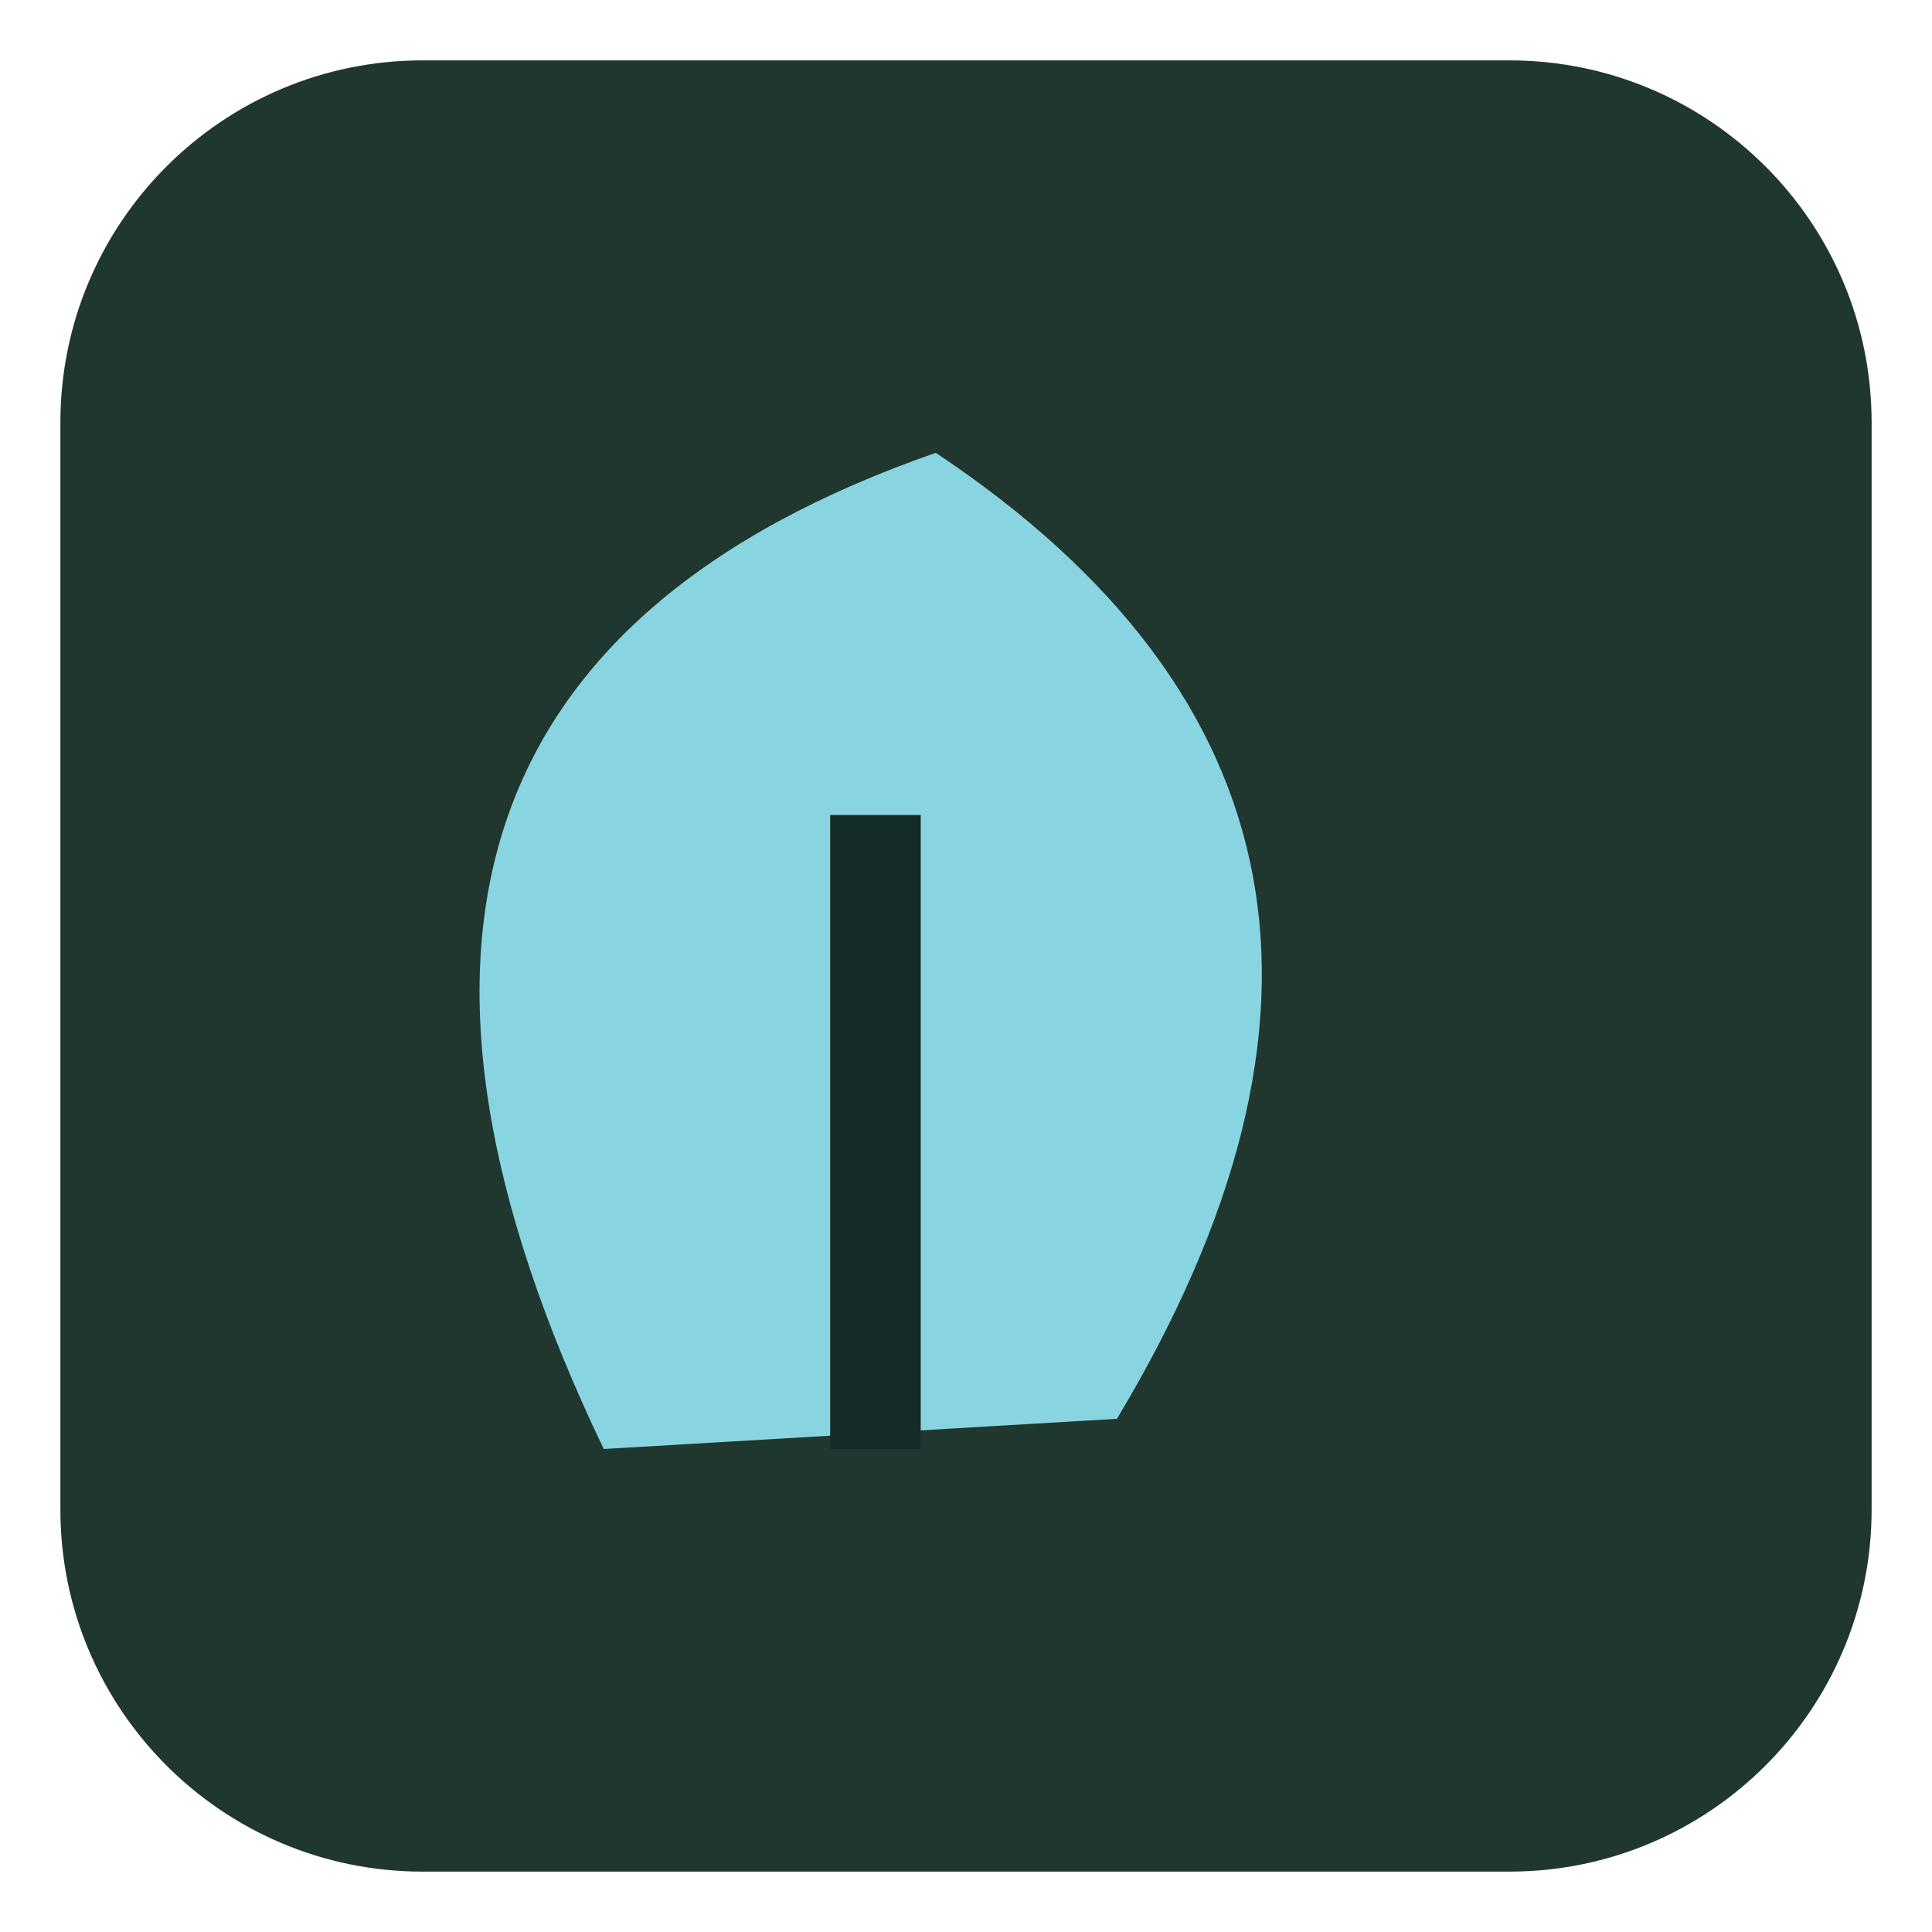
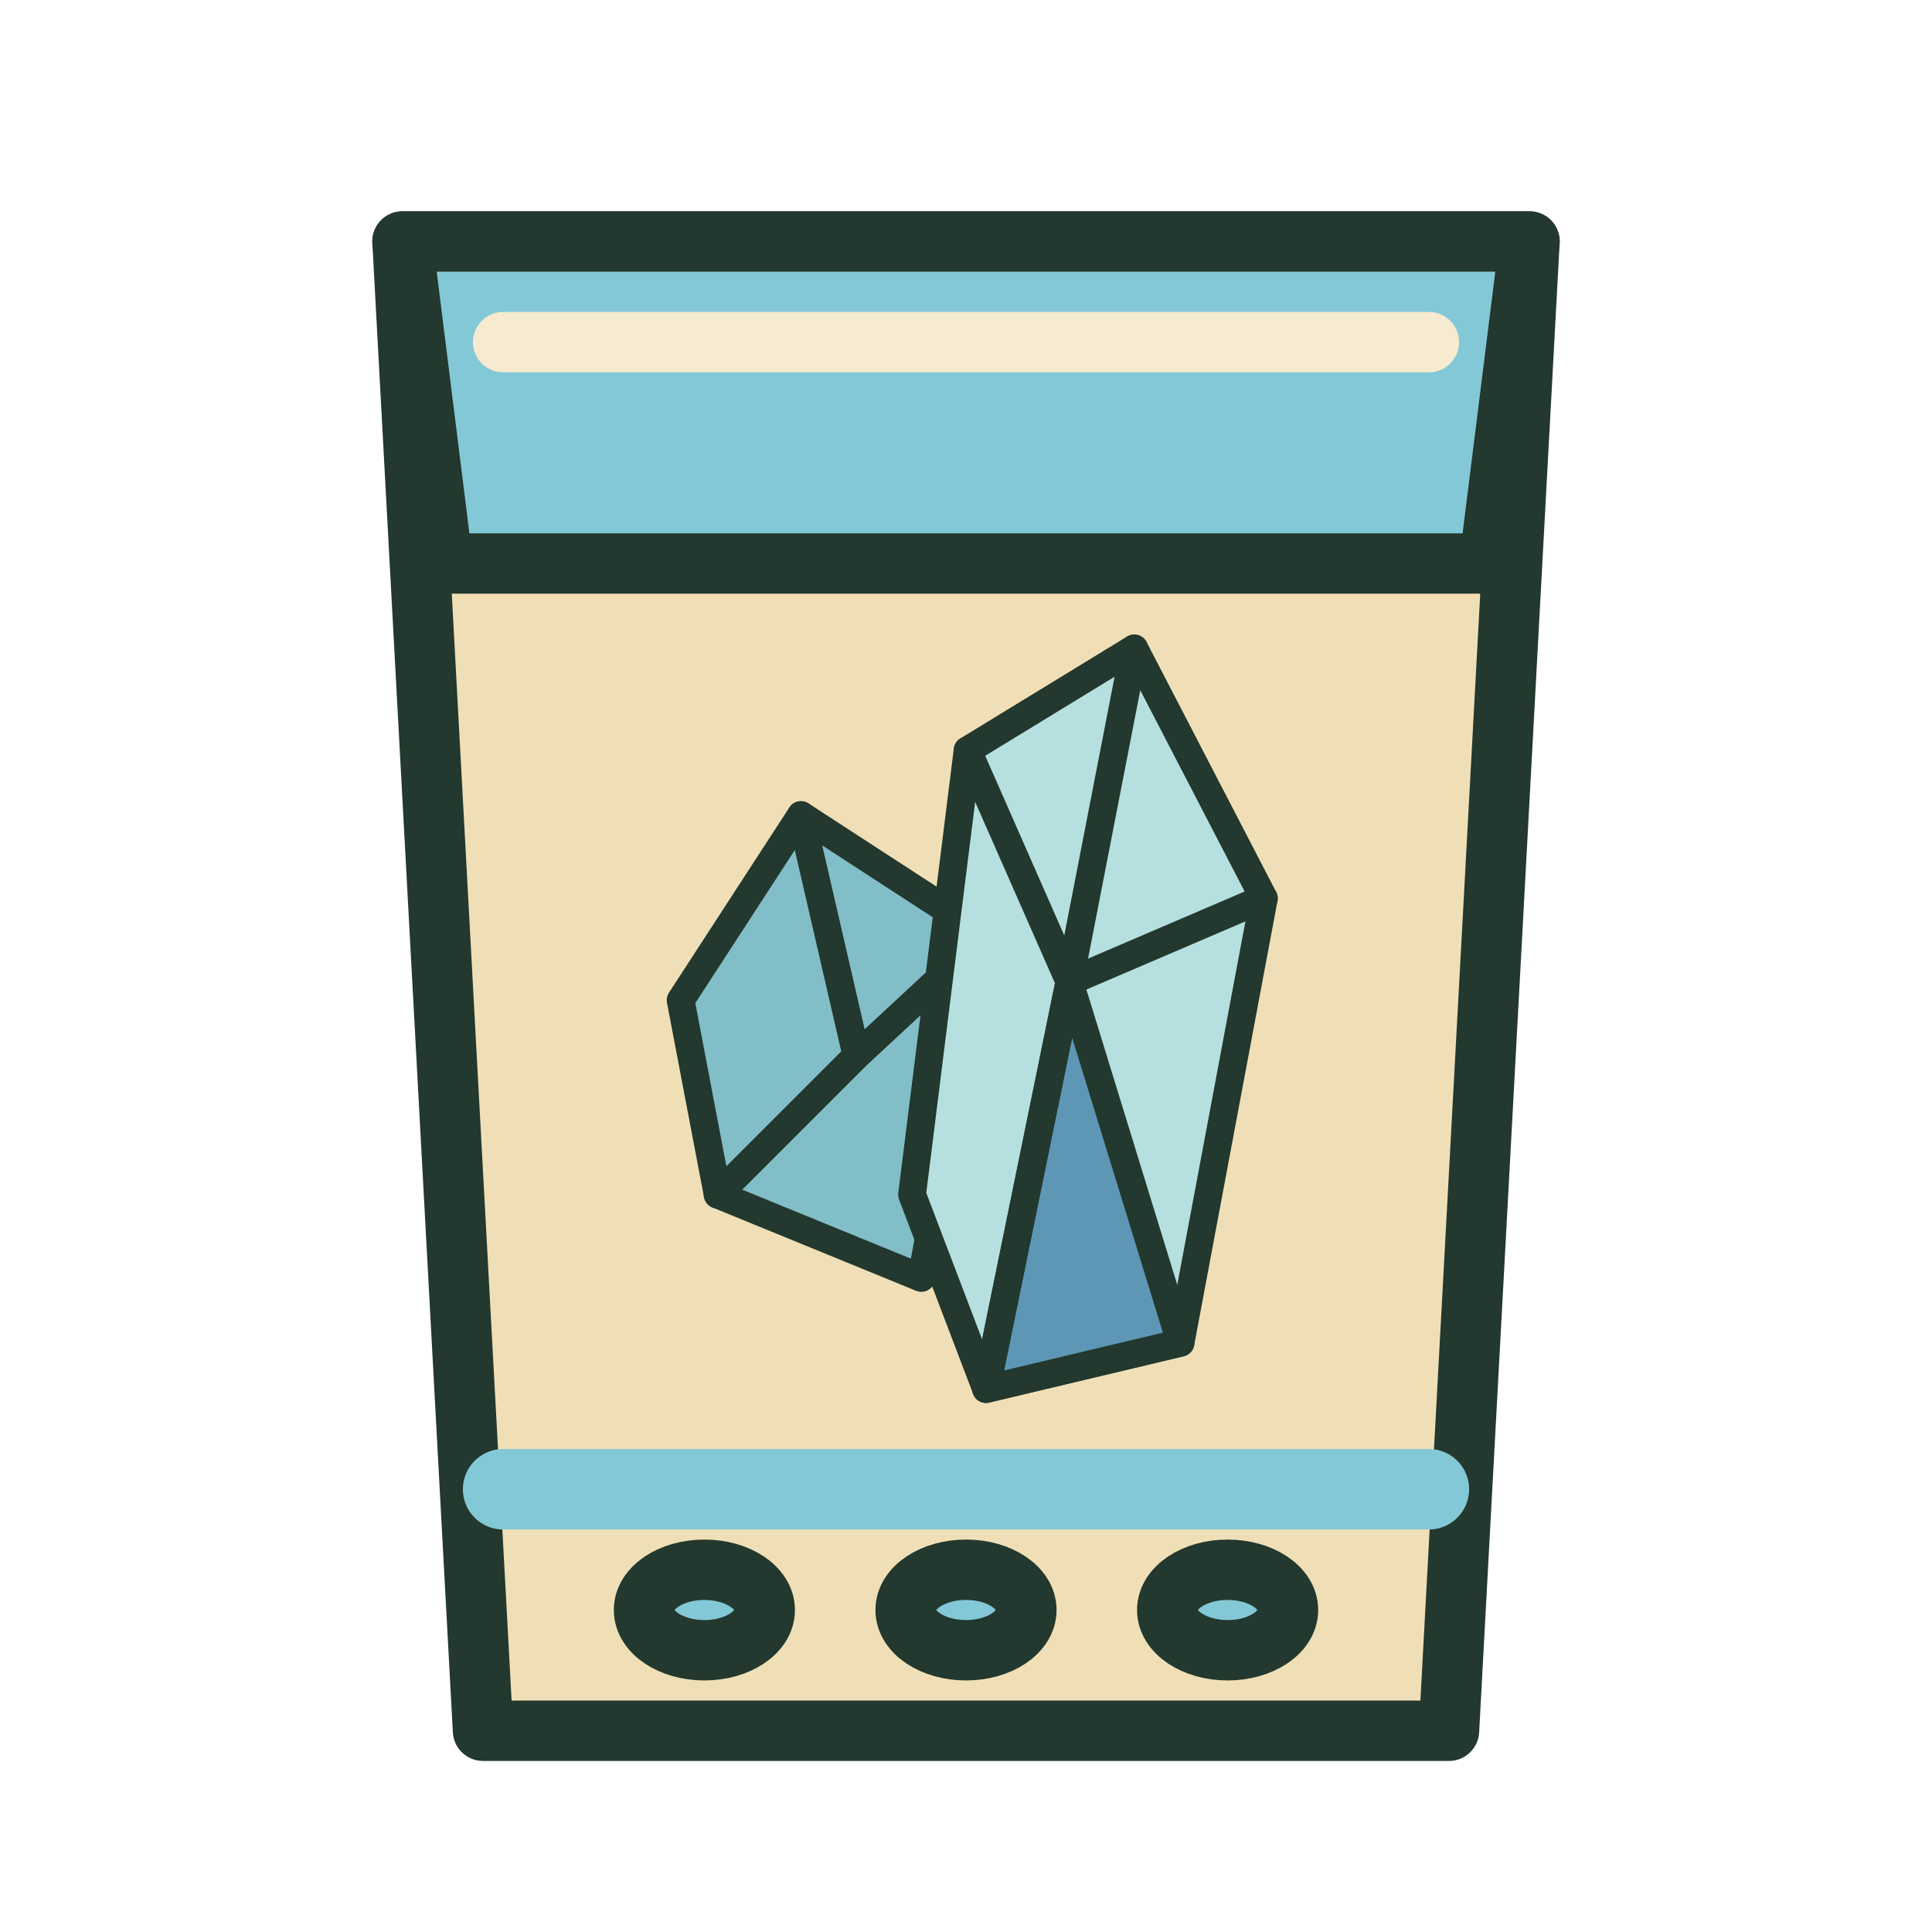
- <svg xmlns="http://www.w3.org/2000/svg" width="64" height="64" viewBox="0 0 64 64">
-   <rect x="2" y="2" width="60" height="60" rx="12" fill="#20372f" />
-   <g fill="#89d4e1">
-     <path d="M20 48Q8 23 31 15Q49 27 37 47Z" />
-     <path d="M29 48V27" fill="none" stroke="#142b28" stroke-width="3" />
+ <svg xmlns="http://www.w3.org/2000/svg" width="96" height="96" viewBox="0 0 96 96">
+   <g stroke="#23382e" stroke-width="3" stroke-linejoin="round" stroke-linecap="round">
+     <path d="M20 12H76L72 86H24Z" fill="#f0dfb6" />
+     <path d="M20 12H76L74 28H22Z" fill="#83c8d6" />
+     <path d="M25 17H71" stroke="#f6ebd0" />
+     <g transform="translate(26 29) scale(.46)">
+       <path d="m17 45 13-20 20 13-7 37-22-9Z" fill="#82bec8" />
+       <path d="m30 25 6 26-15 15M36 51 50 38" fill="none" />
+       <path d="M42 66 48 18 66 7 80 34 71 82 50 87Z" fill="#b5e0df" />
+       <path d="M59 43 71 82 50 87Z" fill="#5d97b5" />
+       <path d="M48 18 59 43 66 7M59 43 80 34M59 43 50 87" fill="none" />
+     </g>
+     <path d="M25 74H71" stroke="#83c8d6" stroke-width="4" />
+     <g fill="#83c8d6">
+       <ellipse cx="35" cy="80" rx="3" ry="2" />
+       <ellipse cx="48" cy="80" rx="3" ry="2" />
+       <ellipse cx="61" cy="80" rx="3" ry="2" />
+     </g>
  </g>
</svg>
